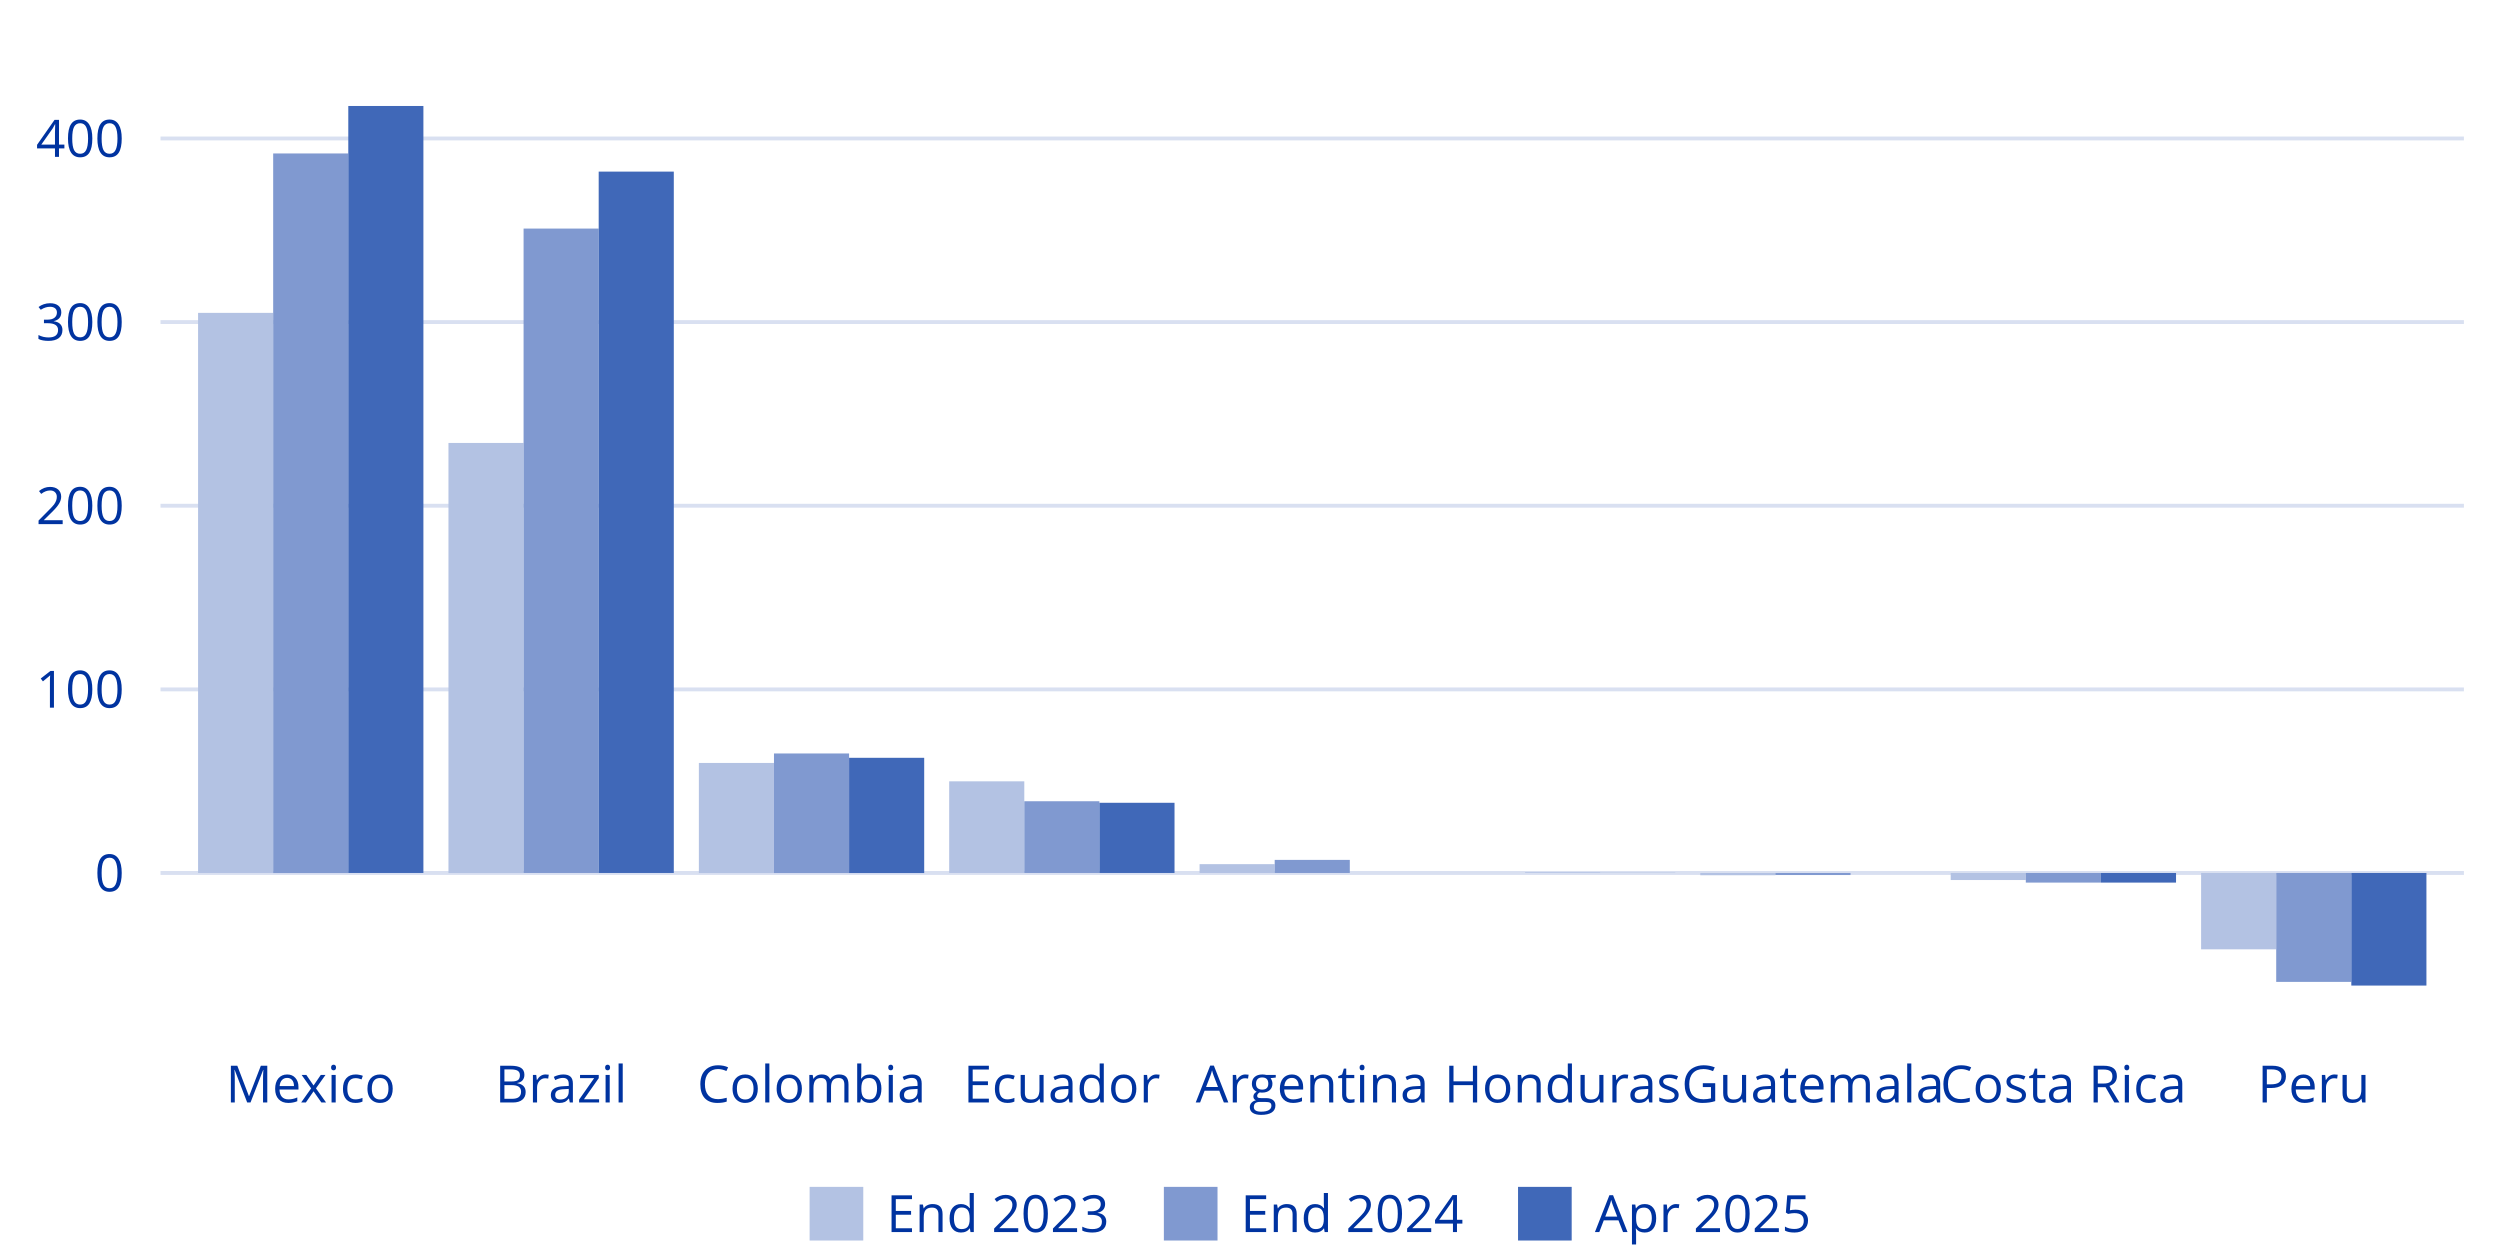
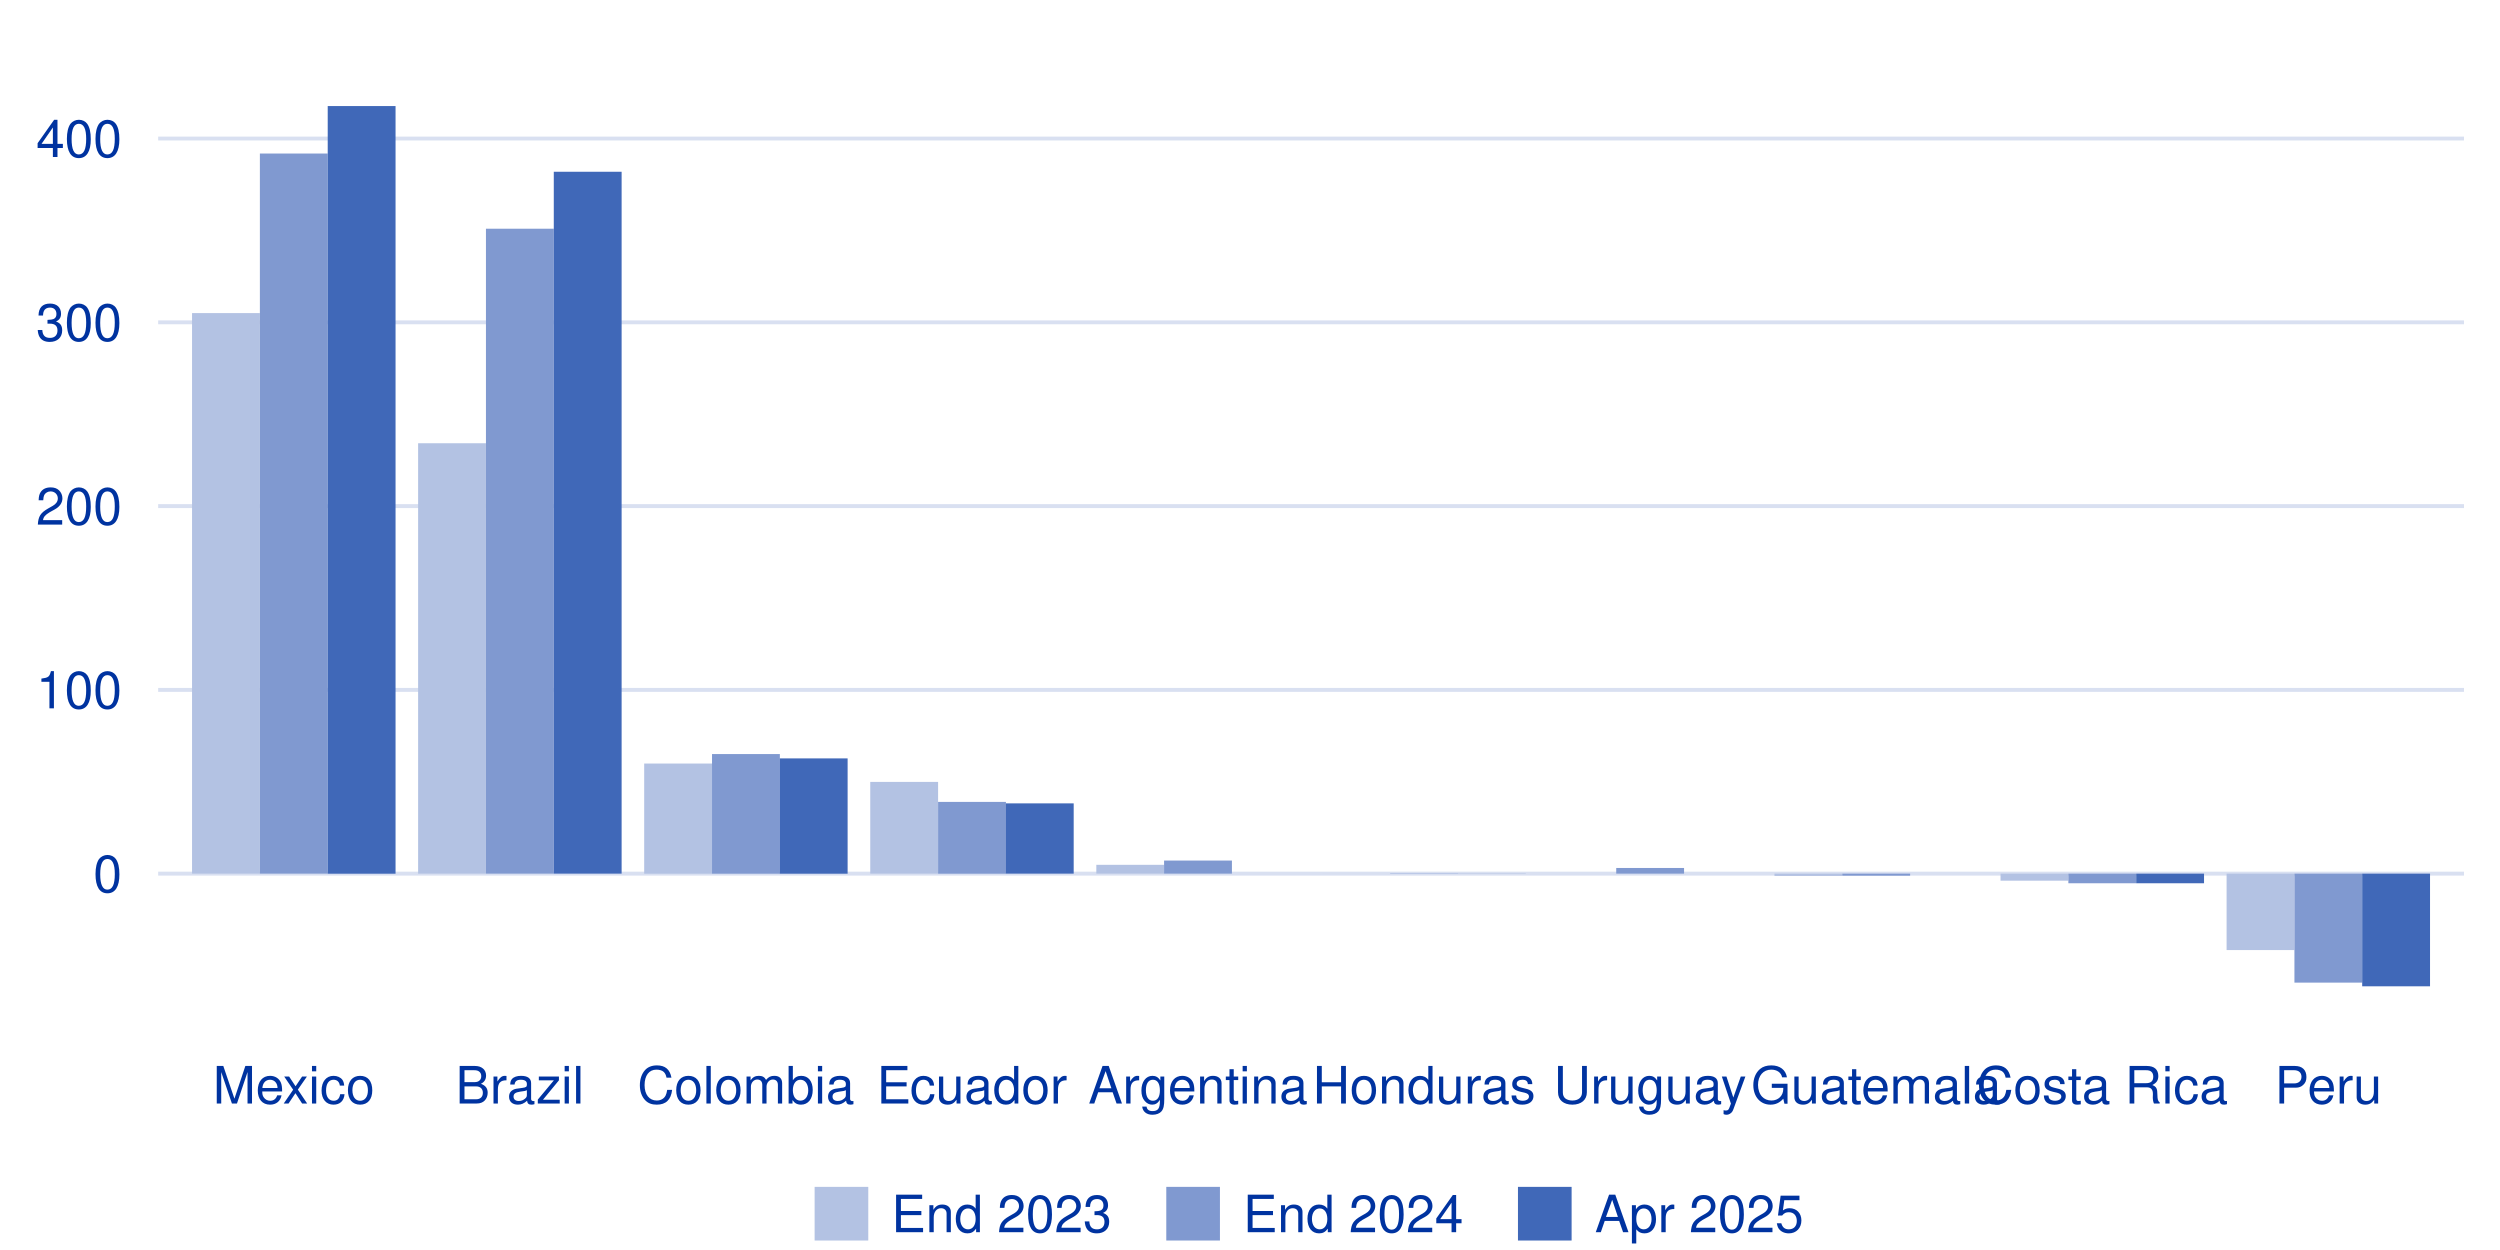
<svg xmlns="http://www.w3.org/2000/svg" class="svglite" width="340.16pt" height="170.08pt" viewBox="0 0 340.16 170.08">
  <defs>
    <style type="text/css">
    .svglite line, .svglite polyline, .svglite polygon, .svglite path, .svglite rect, .svglite circle {
      fill: none;
      stroke: #000000;
      stroke-linecap: round;
      stroke-linejoin: round;
      stroke-miterlimit: 10.00;
    }
    .svglite text {
      white-space: pre;
    }
  </style>
  </defs>
  <rect width="100%" height="100%" style="stroke: none; fill: none;" />
  <defs>
    <clipPath id="cpMC4wMHwzNDAuMTZ8MC4wMHwxNzAuMDg=">
      <rect x="0.00" y="0.00" width="340.16" height="170.08" />
    </clipPath>
  </defs>
  <g clip-path="url(#cpMC4wMHwzNDAuMTZ8MC4wMHwxNzAuMDg=)">
</g>
  <defs>
-     <clipPath id="cpMjEuODR8MzM1LjI2fDIuNDV8MTQwLjA5">
-       <rect x="21.84" y="2.45" width="313.41" height="137.63" />
+     <clipPath id="cpMjEuNTJ8MzM1LjI2fDIuNDV8MTQwLjE5">
+       <rect x="21.52" y="2.45" width="313.74" height="137.74" />
    </clipPath>
  </defs>
-   <g clip-path="url(#cpMjEuODR8MzM1LjI2fDIuNDV8MTQwLjA5)">
-     <polyline points="21.84,118.78 335.26,118.78 " style="stroke-width: 0.53; stroke: #D9E0F1; stroke-linecap: butt;" />
-     <polyline points="21.84,93.80 335.26,93.80 " style="stroke-width: 0.53; stroke: #D9E0F1; stroke-linecap: butt;" />
-     <polyline points="21.84,68.81 335.26,68.81 " style="stroke-width: 0.53; stroke: #D9E0F1; stroke-linecap: butt;" />
-     <polyline points="21.84,43.82 335.26,43.82 " style="stroke-width: 0.53; stroke: #D9E0F1; stroke-linecap: butt;" />
-     <polyline points="21.84,18.84 335.26,18.84 " style="stroke-width: 0.53; stroke: #D9E0F1; stroke-linecap: butt;" />
-     <rect x="163.22" y="117.58" width="10.22" height="1.20" style="stroke-width: 1.07; stroke: none; stroke-linecap: butt; stroke-linejoin: miter; fill: #B3C2E3;" />
-     <rect x="61.02" y="60.27" width="10.22" height="58.52" style="stroke-width: 1.07; stroke: none; stroke-linecap: butt; stroke-linejoin: miter; fill: #B3C2E3;" />
-     <rect x="95.09" y="103.81" width="10.22" height="14.98" style="stroke-width: 1.07; stroke: none; stroke-linecap: butt; stroke-linejoin: miter; fill: #B3C2E3;" />
-     <rect x="265.42" y="118.78" width="10.22" height="0.96" style="stroke-width: 1.07; stroke: none; stroke-linecap: butt; stroke-linejoin: miter; fill: #B3C2E3;" />
-     <rect x="129.15" y="106.31" width="10.22" height="12.47" style="stroke-width: 1.07; stroke: none; stroke-linecap: butt; stroke-linejoin: miter; fill: #B3C2E3;" />
-     <rect x="231.35" y="118.78" width="10.22" height="0.31" style="stroke-width: 1.07; stroke: none; stroke-linecap: butt; stroke-linejoin: miter; fill: #B3C2E3;" />
-     <rect x="197.29" y="118.78" width="10.22" height="0.004" style="stroke-width: 1.07; stroke: none; stroke-linecap: butt; stroke-linejoin: miter; fill: #B3C2E3;" />
-     <rect x="26.95" y="42.57" width="10.22" height="76.21" style="stroke-width: 1.07; stroke: none; stroke-linecap: butt; stroke-linejoin: miter; fill: #B3C2E3;" />
-     <rect x="299.49" y="118.78" width="10.22" height="10.39" style="stroke-width: 1.07; stroke: none; stroke-linecap: butt; stroke-linejoin: miter; fill: #B3C2E3;" />
-     <rect x="173.44" y="117.00" width="10.22" height="1.78" style="stroke-width: 1.07; stroke: none; stroke-linecap: butt; stroke-linejoin: miter; fill: #8099D0;" />
-     <rect x="71.24" y="31.10" width="10.22" height="87.68" style="stroke-width: 1.07; stroke: none; stroke-linecap: butt; stroke-linejoin: miter; fill: #8099D0;" />
-     <rect x="105.31" y="102.52" width="10.22" height="16.27" style="stroke-width: 1.07; stroke: none; stroke-linecap: butt; stroke-linejoin: miter; fill: #8099D0;" />
-     <rect x="275.64" y="118.78" width="10.22" height="1.31" style="stroke-width: 1.07; stroke: none; stroke-linecap: butt; stroke-linejoin: miter; fill: #8099D0;" />
-     <rect x="139.37" y="109.02" width="10.22" height="9.76" style="stroke-width: 1.07; stroke: none; stroke-linecap: butt; stroke-linejoin: miter; fill: #8099D0;" />
-     <rect x="241.57" y="118.78" width="10.22" height="0.28" style="stroke-width: 1.07; stroke: none; stroke-linecap: butt; stroke-linejoin: miter; fill: #8099D0;" />
-     <rect x="207.51" y="118.74" width="10.22" height="0.044" style="stroke-width: 1.07; stroke: none; stroke-linecap: butt; stroke-linejoin: miter; fill: #8099D0;" />
-     <rect x="37.17" y="20.88" width="10.22" height="97.91" style="stroke-width: 1.07; stroke: none; stroke-linecap: butt; stroke-linejoin: miter; fill: #8099D0;" />
-     <rect x="309.71" y="118.78" width="10.22" height="14.82" style="stroke-width: 1.07; stroke: none; stroke-linecap: butt; stroke-linejoin: miter; fill: #8099D0;" />
-     <rect x="183.66" y="118.78" width="10.22" height="0.00" style="stroke-width: 1.07; stroke: none; stroke-linecap: butt; stroke-linejoin: miter; fill: #4068B8;" />
-     <rect x="81.46" y="23.35" width="10.22" height="95.43" style="stroke-width: 1.07; stroke: none; stroke-linecap: butt; stroke-linejoin: miter; fill: #4068B8;" />
-     <rect x="115.53" y="103.11" width="10.22" height="15.68" style="stroke-width: 1.07; stroke: none; stroke-linecap: butt; stroke-linejoin: miter; fill: #4068B8;" />
-     <rect x="285.86" y="118.78" width="10.22" height="1.31" style="stroke-width: 1.07; stroke: none; stroke-linecap: butt; stroke-linejoin: miter; fill: #4068B8;" />
-     <rect x="149.59" y="109.23" width="10.22" height="9.55" style="stroke-width: 1.07; stroke: none; stroke-linecap: butt; stroke-linejoin: miter; fill: #4068B8;" />
-     <rect x="251.79" y="118.78" width="10.22" height="0.00" style="stroke-width: 1.07; stroke: none; stroke-linecap: butt; stroke-linejoin: miter; fill: #4068B8;" />
-     <rect x="217.73" y="118.77" width="10.22" height="0.013" style="stroke-width: 1.07; stroke: none; stroke-linecap: butt; stroke-linejoin: miter; fill: #4068B8;" />
-     <rect x="47.39" y="14.42" width="10.22" height="104.36" style="stroke-width: 1.07; stroke: none; stroke-linecap: butt; stroke-linejoin: miter; fill: #4068B8;" />
-     <rect x="319.93" y="118.78" width="10.22" height="15.32" style="stroke-width: 1.07; stroke: none; stroke-linecap: butt; stroke-linejoin: miter; fill: #4068B8;" />
+   <g clip-path="url(#cpMjEuNTJ8MzM1LjI2fDIuNDV8MTQwLjE5)">
+     <polyline points="21.52,118.87 335.26,118.87 " style="stroke-width: 0.53; stroke: #D9E0F1; stroke-linecap: butt;" />
+     <polyline points="21.52,93.87 335.26,93.87 " style="stroke-width: 0.53; stroke: #D9E0F1; stroke-linecap: butt;" />
+     <polyline points="21.52,68.86 335.26,68.86 " style="stroke-width: 0.53; stroke: #D9E0F1; stroke-linecap: butt;" />
+     <polyline points="21.52,43.86 335.26,43.86 " style="stroke-width: 0.53; stroke: #D9E0F1; stroke-linecap: butt;" />
+     <polyline points="21.52,18.85 335.26,18.85 " style="stroke-width: 0.53; stroke: #D9E0F1; stroke-linecap: butt;" />
+     <rect x="149.17" y="117.67" width="9.23" height="1.20" style="stroke-width: 1.07; stroke: none; stroke-linecap: butt; stroke-linejoin: miter; fill: #B3C2E3;" />
+     <rect x="56.89" y="60.31" width="9.23" height="58.56" style="stroke-width: 1.07; stroke: none; stroke-linecap: butt; stroke-linejoin: miter; fill: #B3C2E3;" />
+     <rect x="87.65" y="103.89" width="9.23" height="14.99" style="stroke-width: 1.07; stroke: none; stroke-linecap: butt; stroke-linejoin: miter; fill: #B3C2E3;" />
+     <rect x="272.20" y="118.87" width="9.23" height="0.96" style="stroke-width: 1.07; stroke: none; stroke-linecap: butt; stroke-linejoin: miter; fill: #B3C2E3;" />
+     <rect x="118.41" y="106.39" width="9.23" height="12.48" style="stroke-width: 1.07; stroke: none; stroke-linecap: butt; stroke-linejoin: miter; fill: #B3C2E3;" />
+     <rect x="241.44" y="118.87" width="9.23" height="0.31" style="stroke-width: 1.07; stroke: none; stroke-linecap: butt; stroke-linejoin: miter; fill: #B3C2E3;" />
+     <rect x="179.93" y="118.87" width="9.23" height="0.004" style="stroke-width: 1.07; stroke: none; stroke-linecap: butt; stroke-linejoin: miter; fill: #B3C2E3;" />
+     <rect x="26.13" y="42.60" width="9.23" height="76.27" style="stroke-width: 1.07; stroke: none; stroke-linecap: butt; stroke-linejoin: miter; fill: #B3C2E3;" />
+     <rect x="302.96" y="118.87" width="9.23" height="10.40" style="stroke-width: 1.07; stroke: none; stroke-linecap: butt; stroke-linejoin: miter; fill: #B3C2E3;" />
+     <rect x="210.68" y="118.87" width="9.23" height="0.00" style="stroke-width: 1.07; stroke: none; stroke-linecap: butt; stroke-linejoin: miter; fill: #B3C2E3;" />
+     <rect x="158.39" y="117.09" width="9.23" height="1.78" style="stroke-width: 1.07; stroke: none; stroke-linecap: butt; stroke-linejoin: miter; fill: #8099D0;" />
+     <rect x="66.12" y="31.12" width="9.23" height="87.75" style="stroke-width: 1.07; stroke: none; stroke-linecap: butt; stroke-linejoin: miter; fill: #8099D0;" />
+     <rect x="96.88" y="102.60" width="9.23" height="16.28" style="stroke-width: 1.07; stroke: none; stroke-linecap: butt; stroke-linejoin: miter; fill: #8099D0;" />
+     <rect x="281.43" y="118.87" width="9.23" height="1.31" style="stroke-width: 1.07; stroke: none; stroke-linecap: butt; stroke-linejoin: miter; fill: #8099D0;" />
+     <rect x="127.64" y="109.11" width="9.23" height="9.77" style="stroke-width: 1.07; stroke: none; stroke-linecap: butt; stroke-linejoin: miter; fill: #8099D0;" />
+     <rect x="250.67" y="118.87" width="9.23" height="0.28" style="stroke-width: 1.07; stroke: none; stroke-linecap: butt; stroke-linejoin: miter; fill: #8099D0;" />
+     <rect x="189.15" y="118.83" width="9.23" height="0.044" style="stroke-width: 1.07; stroke: none; stroke-linecap: butt; stroke-linejoin: miter; fill: #8099D0;" />
+     <rect x="35.36" y="20.89" width="9.23" height="97.98" style="stroke-width: 1.07; stroke: none; stroke-linecap: butt; stroke-linejoin: miter; fill: #8099D0;" />
+     <rect x="312.19" y="118.87" width="9.23" height="14.83" style="stroke-width: 1.07; stroke: none; stroke-linecap: butt; stroke-linejoin: miter; fill: #8099D0;" />
+     <rect x="219.91" y="118.10" width="9.23" height="0.77" style="stroke-width: 1.07; stroke: none; stroke-linecap: butt; stroke-linejoin: miter; fill: #8099D0;" />
+     <rect x="167.62" y="118.87" width="9.23" height="0.00" style="stroke-width: 1.07; stroke: none; stroke-linecap: butt; stroke-linejoin: miter; fill: #4068B8;" />
+     <rect x="75.35" y="23.37" width="9.23" height="95.50" style="stroke-width: 1.07; stroke: none; stroke-linecap: butt; stroke-linejoin: miter; fill: #4068B8;" />
+     <rect x="106.10" y="103.19" width="9.23" height="15.69" style="stroke-width: 1.07; stroke: none; stroke-linecap: butt; stroke-linejoin: miter; fill: #4068B8;" />
+     <rect x="290.66" y="118.87" width="9.23" height="1.31" style="stroke-width: 1.07; stroke: none; stroke-linecap: butt; stroke-linejoin: miter; fill: #4068B8;" />
+     <rect x="136.86" y="109.31" width="9.23" height="9.56" style="stroke-width: 1.07; stroke: none; stroke-linecap: butt; stroke-linejoin: miter; fill: #4068B8;" />
+     <rect x="259.90" y="118.87" width="9.23" height="0.00" style="stroke-width: 1.07; stroke: none; stroke-linecap: butt; stroke-linejoin: miter; fill: #4068B8;" />
+     <rect x="198.38" y="118.86" width="9.23" height="0.014" style="stroke-width: 1.07; stroke: none; stroke-linecap: butt; stroke-linejoin: miter; fill: #4068B8;" />
+     <rect x="44.59" y="14.43" width="9.23" height="104.45" style="stroke-width: 1.07; stroke: none; stroke-linecap: butt; stroke-linejoin: miter; fill: #4068B8;" />
+     <rect x="321.41" y="118.87" width="9.23" height="15.33" style="stroke-width: 1.07; stroke: none; stroke-linecap: butt; stroke-linejoin: miter; fill: #4068B8;" />
+     <rect x="229.14" y="118.87" width="9.23" height="0.00" style="stroke-width: 1.07; stroke: none; stroke-linecap: butt; stroke-linejoin: miter; fill: #4068B8;" />
  </g>
  <g clip-path="url(#cpMC4wMHwzNDAuMTZ8MC4wMHwxNzAuMDg=)">
-     <text x="16.91" y="121.28" text-anchor="end" style="font-size: 7.00px;fill: #0033A0; font-family: &quot;Open Sans&quot;;" textLength="4.00px" lengthAdjust="spacingAndGlyphs">0</text>
-     <text x="16.91" y="96.29" text-anchor="end" style="font-size: 7.00px;fill: #0033A0; font-family: &quot;Open Sans&quot;;" textLength="12.01px" lengthAdjust="spacingAndGlyphs">100</text>
-     <text x="16.91" y="71.31" text-anchor="end" style="font-size: 7.00px;fill: #0033A0; font-family: &quot;Open Sans&quot;;" textLength="12.01px" lengthAdjust="spacingAndGlyphs">200</text>
-     <text x="16.91" y="46.32" text-anchor="end" style="font-size: 7.00px;fill: #0033A0; font-family: &quot;Open Sans&quot;;" textLength="12.01px" lengthAdjust="spacingAndGlyphs">300</text>
-     <text x="16.91" y="21.34" text-anchor="end" style="font-size: 7.00px;fill: #0033A0; font-family: &quot;Open Sans&quot;;" textLength="12.01px" lengthAdjust="spacingAndGlyphs">400</text>
-     <text x="42.28" y="150.01" text-anchor="middle" style="font-size: 7.00px;fill: #0033A0; font-family: &quot;Open Sans&quot;;" textLength="23.10px" lengthAdjust="spacingAndGlyphs">Mexico</text>
-     <text x="76.35" y="150.01" text-anchor="middle" style="font-size: 7.00px;fill: #0033A0; font-family: &quot;Open Sans&quot;;" textLength="17.97px" lengthAdjust="spacingAndGlyphs">Brazil</text>
-     <text x="110.42" y="150.01" text-anchor="middle" style="font-size: 7.00px;fill: #0033A0; font-family: &quot;Open Sans&quot;;" textLength="31.10px" lengthAdjust="spacingAndGlyphs">Colombia</text>
-     <text x="144.48" y="150.01" text-anchor="middle" style="font-size: 7.00px;fill: #0033A0; font-family: &quot;Open Sans&quot;;" textLength="26.80px" lengthAdjust="spacingAndGlyphs">Ecuador</text>
-     <text x="178.55" y="150.01" text-anchor="middle" style="font-size: 7.00px;fill: #0033A0; font-family: &quot;Open Sans&quot;;" textLength="31.72px" lengthAdjust="spacingAndGlyphs">Argentina</text>
-     <text x="212.62" y="150.01" text-anchor="middle" style="font-size: 7.00px;fill: #0033A0; font-family: &quot;Open Sans&quot;;" textLength="32.23px" lengthAdjust="spacingAndGlyphs">Honduras</text>
-     <text x="246.68" y="150.01" text-anchor="middle" style="font-size: 7.00px;fill: #0033A0; font-family: &quot;Open Sans&quot;;" textLength="35.76px" lengthAdjust="spacingAndGlyphs">Guatemala</text>
-     <text x="280.75" y="150.01" text-anchor="middle" style="font-size: 7.00px;fill: #0033A0; font-family: &quot;Open Sans&quot;;" textLength="33.49px" lengthAdjust="spacingAndGlyphs">Costa Rica</text>
-     <text x="314.82" y="150.01" text-anchor="middle" style="font-size: 7.00px;fill: #0033A0; font-family: &quot;Open Sans&quot;;" textLength="15.29px" lengthAdjust="spacingAndGlyphs">Peru</text>
-     <rect x="110.16" y="161.49" width="7.30" height="7.30" style="stroke-width: 1.07; stroke: none; stroke-linecap: butt; stroke-linejoin: miter; fill: #B3C2E3;" />
-     <rect x="158.36" y="161.49" width="7.30" height="7.30" style="stroke-width: 1.07; stroke: none; stroke-linecap: butt; stroke-linejoin: miter; fill: #8099D0;" />
-     <rect x="206.55" y="161.49" width="7.30" height="7.30" style="stroke-width: 1.07; stroke: none; stroke-linecap: butt; stroke-linejoin: miter; fill: #4068B8;" />
-     <text x="120.62" y="167.64" style="font-size: 7.00px;fill: #0033A0; font-family: &quot;Open Sans&quot;;" textLength="30.32px" lengthAdjust="spacingAndGlyphs">End 2023</text>
-     <text x="168.81" y="167.64" style="font-size: 7.00px;fill: #0033A0; font-family: &quot;Open Sans&quot;;" textLength="30.32px" lengthAdjust="spacingAndGlyphs">End 2024</text>
-     <text x="217.01" y="167.64" style="font-size: 7.00px;fill: #0033A0; font-family: &quot;Open Sans&quot;;" textLength="29.41px" lengthAdjust="spacingAndGlyphs">Apr 2025</text>
+     <text x="16.59" y="121.39" text-anchor="end" style="font-size: 7.00px;fill: #0033A0; font-family: &quot;Helvetica&quot;;" textLength="3.90px" lengthAdjust="spacingAndGlyphs">0</text>
+     <text x="16.59" y="96.38" text-anchor="end" style="font-size: 7.00px;fill: #0033A0; font-family: &quot;Helvetica&quot;;" textLength="11.69px" lengthAdjust="spacingAndGlyphs">100</text>
+     <text x="16.59" y="71.38" text-anchor="end" style="font-size: 7.00px;fill: #0033A0; font-family: &quot;Helvetica&quot;;" textLength="11.69px" lengthAdjust="spacingAndGlyphs">200</text>
+     <text x="16.59" y="46.37" text-anchor="end" style="font-size: 7.00px;fill: #0033A0; font-family: &quot;Helvetica&quot;;" textLength="11.69px" lengthAdjust="spacingAndGlyphs">300</text>
+     <text x="16.59" y="21.36" text-anchor="end" style="font-size: 7.00px;fill: #0033A0; font-family: &quot;Helvetica&quot;;" textLength="11.69px" lengthAdjust="spacingAndGlyphs">400</text>
+     <text x="39.97" y="150.15" text-anchor="middle" style="font-size: 7.00px;fill: #0033A0; font-family: &quot;Helvetica&quot;;" textLength="22.18px" lengthAdjust="spacingAndGlyphs">Mexico</text>
+     <text x="70.73" y="150.15" text-anchor="middle" style="font-size: 7.00px;fill: #0033A0; font-family: &quot;Helvetica&quot;;" textLength="17.50px" lengthAdjust="spacingAndGlyphs">Brazil</text>
+     <text x="101.49" y="150.15" text-anchor="middle" style="font-size: 7.00px;fill: #0033A0; font-family: &quot;Helvetica&quot;;" textLength="29.58px" lengthAdjust="spacingAndGlyphs">Colombia</text>
+     <text x="132.25" y="150.15" text-anchor="middle" style="font-size: 7.00px;fill: #0033A0; font-family: &quot;Helvetica&quot;;" textLength="26.08px" lengthAdjust="spacingAndGlyphs">Ecuador</text>
+     <text x="163.01" y="150.15" text-anchor="middle" style="font-size: 7.00px;fill: #0033A0; font-family: &quot;Helvetica&quot;;" textLength="29.97px" lengthAdjust="spacingAndGlyphs">Argentina</text>
+     <text x="193.77" y="150.15" text-anchor="middle" style="font-size: 7.00px;fill: #0033A0; font-family: &quot;Helvetica&quot;;" textLength="30.36px" lengthAdjust="spacingAndGlyphs">Honduras</text>
+     <text x="224.52" y="150.15" text-anchor="middle" style="font-size: 7.00px;fill: #0033A0; font-family: &quot;Helvetica&quot;;" textLength="26.47px" lengthAdjust="spacingAndGlyphs">Uruguay</text>
+     <text x="255.28" y="150.15" text-anchor="middle" style="font-size: 7.00px;fill: #0033A0; font-family: &quot;Helvetica&quot;;" textLength="34.25px" lengthAdjust="spacingAndGlyphs">Guatemala</text>
+     <text x="286.04" y="150.15" text-anchor="middle" style="font-size: 7.00px;fill: #0033A0; font-family: &quot;Helvetica&quot;;" textLength="34.24px" lengthAdjust="spacingAndGlyphs">Costa Rica</text>
+     <text x="316.80" y="150.15" text-anchor="middle" style="font-size: 7.00px;fill: #0033A0; font-family: &quot;Helvetica&quot;;" textLength="14.79px" lengthAdjust="spacingAndGlyphs">Peru</text>
+     <rect x="110.84" y="161.49" width="7.30" height="7.30" style="stroke-width: 1.07; stroke: none; stroke-linecap: butt; stroke-linejoin: miter; fill: #B3C2E3;" />
+     <rect x="158.69" y="161.49" width="7.30" height="7.30" style="stroke-width: 1.07; stroke: none; stroke-linecap: butt; stroke-linejoin: miter; fill: #8099D0;" />
+     <rect x="206.54" y="161.49" width="7.30" height="7.30" style="stroke-width: 1.07; stroke: none; stroke-linecap: butt; stroke-linejoin: miter; fill: #4068B8;" />
+     <text x="121.30" y="167.66" style="font-size: 7.00px;fill: #0033A0; font-family: &quot;Helvetica&quot;;" textLength="29.98px" lengthAdjust="spacingAndGlyphs">End 2023</text>
+     <text x="169.15" y="167.66" style="font-size: 7.00px;fill: #0033A0; font-family: &quot;Helvetica&quot;;" textLength="29.98px" lengthAdjust="spacingAndGlyphs">End 2024</text>
+     <text x="217.00" y="167.66" style="font-size: 7.00px;fill: #0033A0; font-family: &quot;Helvetica&quot;;" textLength="28.42px" lengthAdjust="spacingAndGlyphs">Apr 2025</text>
  </g>
</svg>
